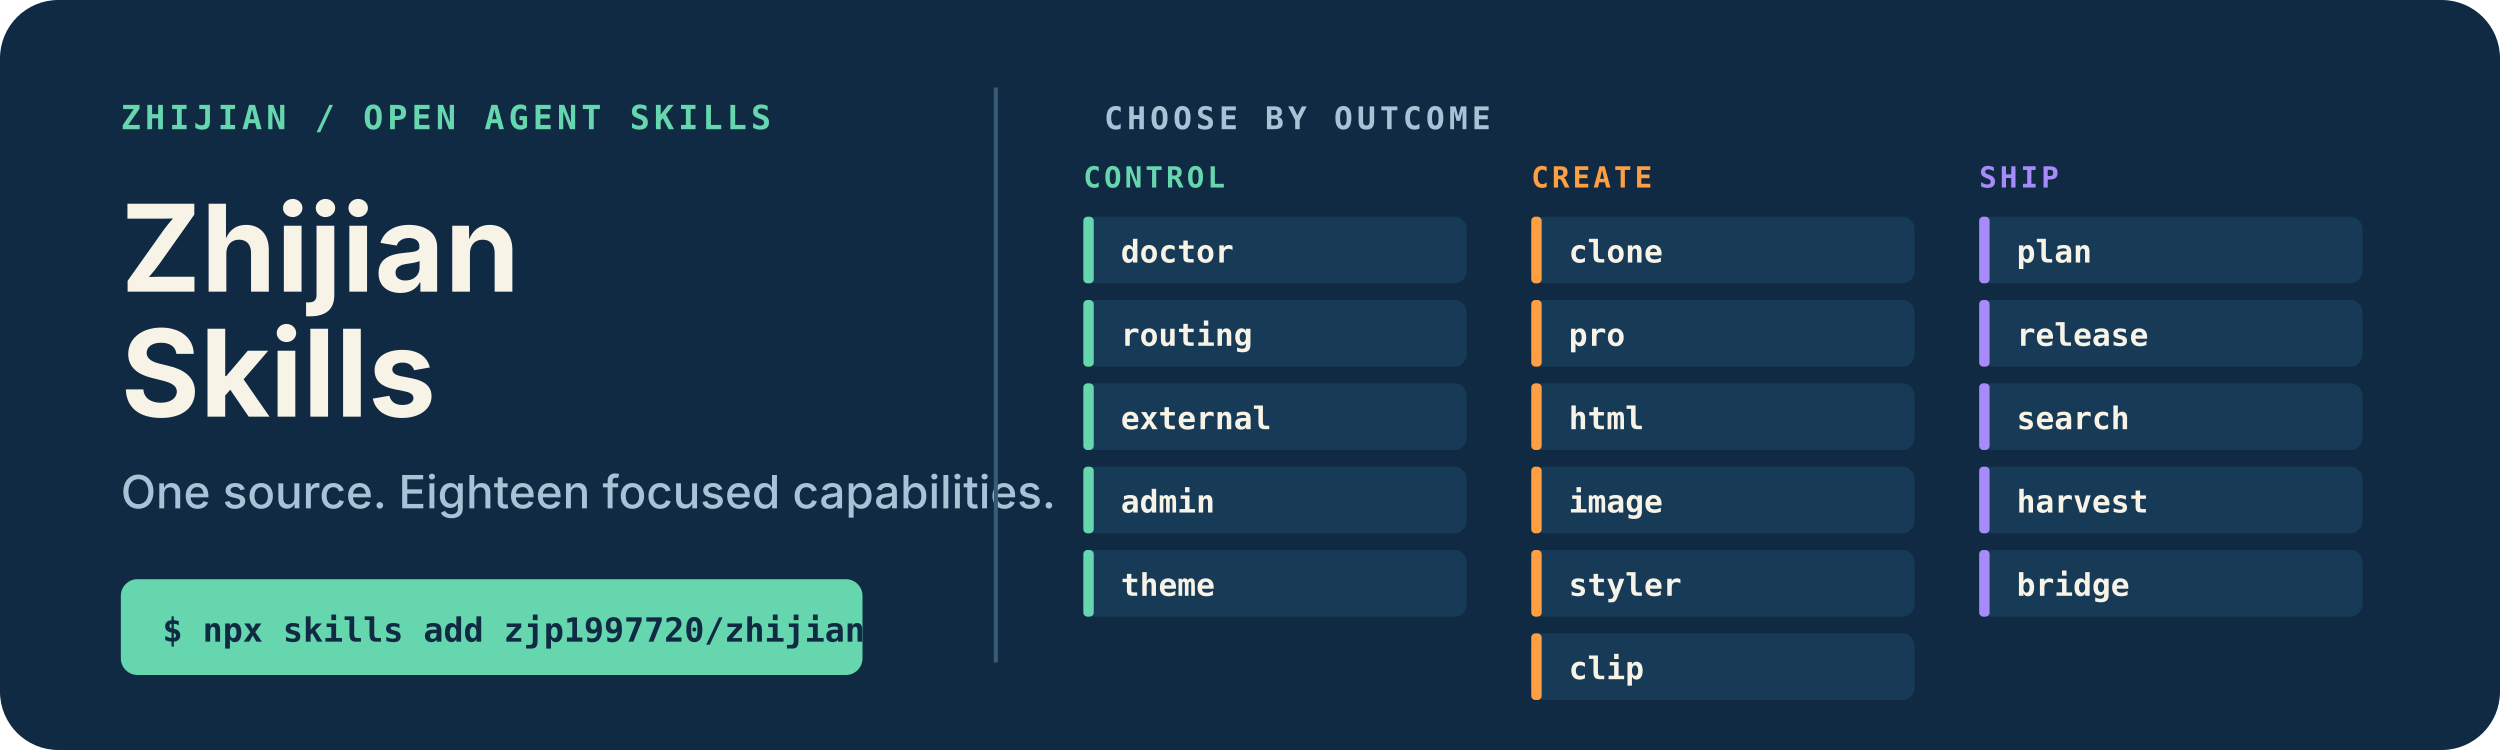
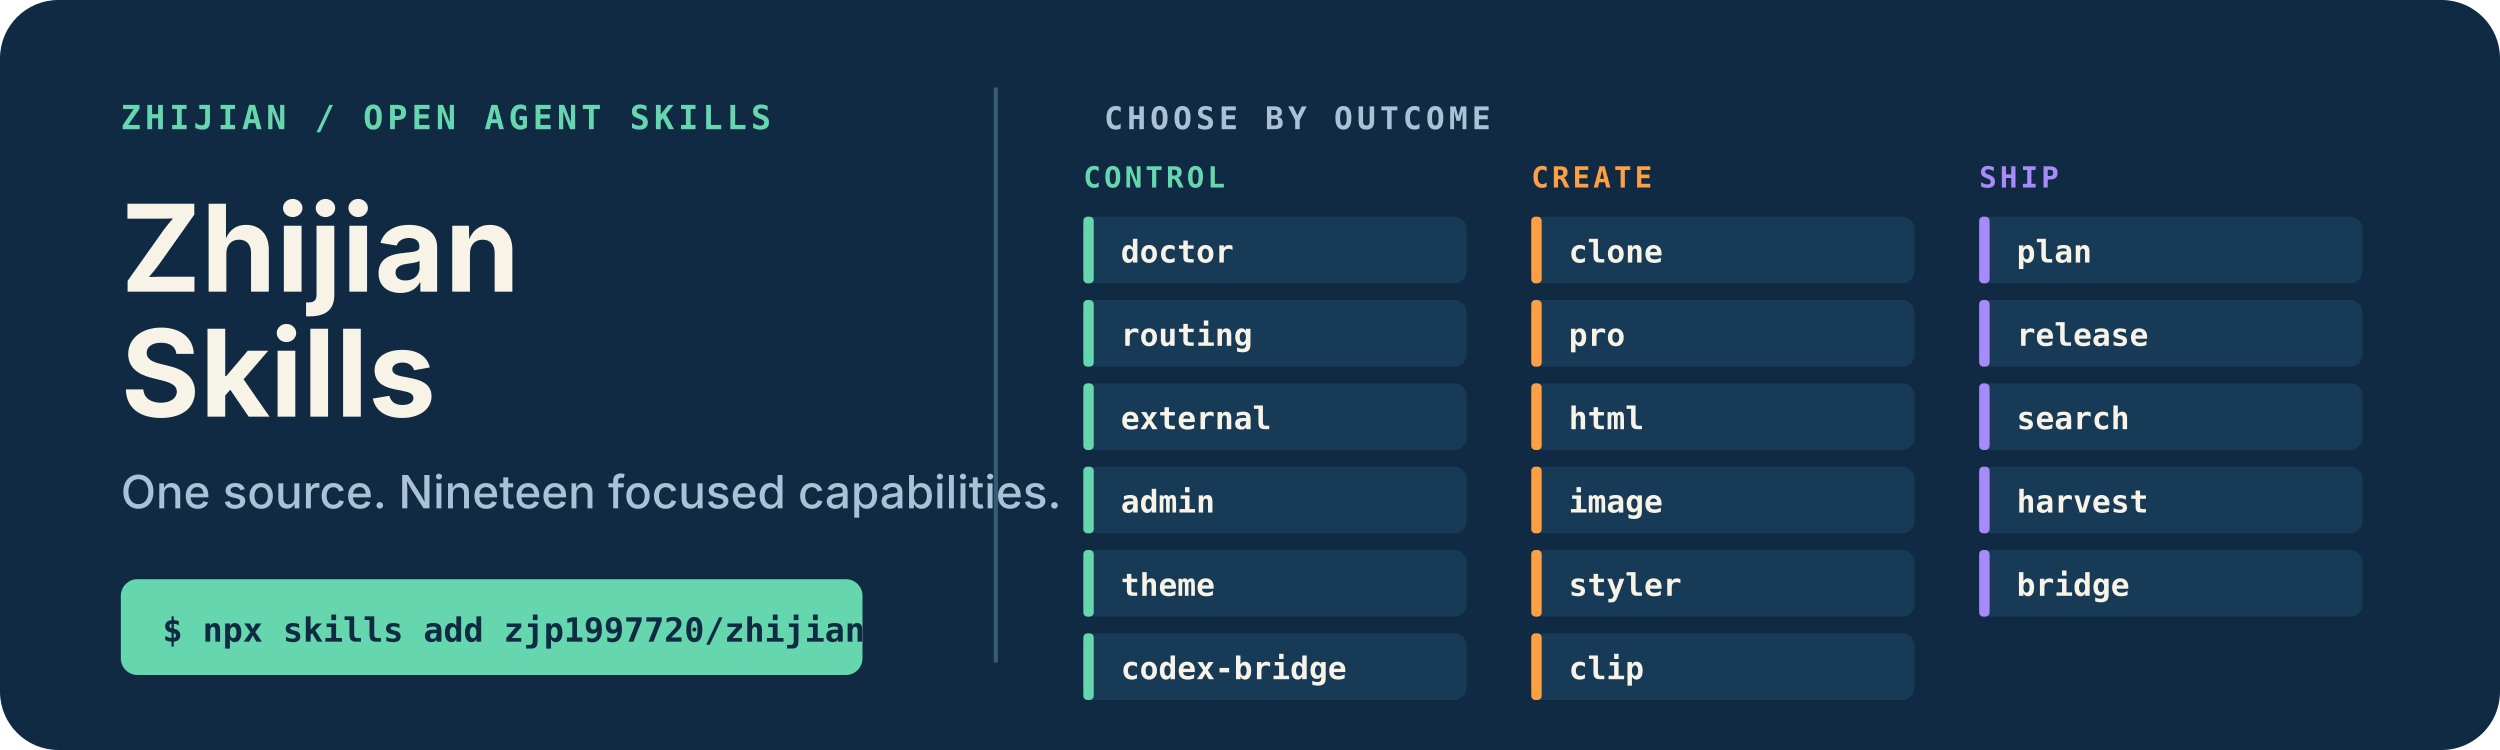
<svg xmlns="http://www.w3.org/2000/svg" viewBox="0 0 1200 360" role="img" aria-labelledby="title desc" data-composition="portfolio-outcome-map">
  <rect width="1200" height="360" rx="28" fill="#102A43" />
  <g data-composition="portfolio-outcome-map">
    <text x="58" y="62" fill="#65D6AD" font-family="ui-monospace,'SFMono-Regular',Menlo,monospace" font-size="16" font-weight="650" letter-spacing="2">ZHIJIAN / OPEN AGENT SKILLS</text>
    <text x="58" y="140" fill="#F8F3E7" font-family="-apple-system,BlinkMacSystemFont,'Segoe UI','PingFang SC',sans-serif" font-size="58" font-weight="700">Zhijian</text>
    <text x="58" y="200" fill="#F8F3E7" font-family="-apple-system,BlinkMacSystemFont,'Segoe UI','PingFang SC',sans-serif" font-size="58" font-weight="700">Skills</text>
-     <text x="58" y="244" fill="#A9C2D6" font-family="-apple-system,BlinkMacSystemFont,'Segoe UI','PingFang SC',sans-serif" font-size="22" font-weight="450">One source. Eighteen focused capabilities.</text>
+     <text x="58" y="244" fill="#A9C2D6" font-family="-apple-system,BlinkMacSystemFont,'Segoe UI','PingFang SC',sans-serif" font-size="22" font-weight="450">One source. Nineteen focused capabilities.</text>
    <rect x="58" y="278" width="356" height="46" rx="8" fill="#65D6AD" stroke="none" stroke-width="1" />
    <text x="78" y="308" fill="#102A43" font-family="ui-monospace,'SFMono-Regular',Menlo,monospace" font-size="16" font-weight="700">$ npx skills add zjp1997720/zhijian-skills</text>
    <line x1="478" y1="42" x2="478" y2="318" stroke="#355B75" stroke-width="2" />
    <text x="530" y="62" fill="#A9C2D6" font-family="ui-monospace,'SFMono-Regular',Menlo,monospace" font-size="15" font-weight="650" letter-spacing="2">CHOOSE BY OUTCOME</text>
    <text x="520" y="90" fill="#65D6AD" font-family="ui-monospace,'SFMono-Regular',Menlo,monospace" font-size="14" font-weight="700" letter-spacing="1.5">CONTROL</text>
    <rect x="520" y="104" width="184" height="32" rx="6" fill="#173B57" stroke="none" stroke-width="1" />
    <rect x="520" y="104" width="5" height="32" rx="2" fill="#65D6AD" stroke="none" stroke-width="1" />
    <text x="538" y="126" fill="#F8F3E7" font-family="ui-monospace,'SFMono-Regular',Menlo,monospace" font-size="15" font-weight="600">doctor</text>
    <rect x="520" y="144" width="184" height="32" rx="6" fill="#173B57" stroke="none" stroke-width="1" />
    <rect x="520" y="144" width="5" height="32" rx="2" fill="#65D6AD" stroke="none" stroke-width="1" />
    <text x="538" y="166" fill="#F8F3E7" font-family="ui-monospace,'SFMono-Regular',Menlo,monospace" font-size="15" font-weight="600">routing</text>
    <rect x="520" y="184" width="184" height="32" rx="6" fill="#173B57" stroke="none" stroke-width="1" />
    <rect x="520" y="184" width="5" height="32" rx="2" fill="#65D6AD" stroke="none" stroke-width="1" />
    <text x="538" y="206" fill="#F8F3E7" font-family="ui-monospace,'SFMono-Regular',Menlo,monospace" font-size="15" font-weight="600">external</text>
    <rect x="520" y="224" width="184" height="32" rx="6" fill="#173B57" stroke="none" stroke-width="1" />
    <rect x="520" y="224" width="5" height="32" rx="2" fill="#65D6AD" stroke="none" stroke-width="1" />
    <text x="538" y="246" fill="#F8F3E7" font-family="ui-monospace,'SFMono-Regular',Menlo,monospace" font-size="15" font-weight="600">admin</text>
    <rect x="520" y="264" width="184" height="32" rx="6" fill="#173B57" stroke="none" stroke-width="1" />
    <rect x="520" y="264" width="5" height="32" rx="2" fill="#65D6AD" stroke="none" stroke-width="1" />
    <text x="538" y="286" fill="#F8F3E7" font-family="ui-monospace,'SFMono-Regular',Menlo,monospace" font-size="15" font-weight="600">theme</text>
+     <rect x="520" y="304" width="184" height="32" rx="6" fill="#173B57" stroke="none" stroke-width="1" />
+     <rect x="520" y="304" width="5" height="32" rx="2" fill="#65D6AD" stroke="none" stroke-width="1" />
+     <text x="538" y="326" fill="#F8F3E7" font-family="ui-monospace,'SFMono-Regular',Menlo,monospace" font-size="15" font-weight="600">codex-bridge</text>
    <text x="735" y="90" fill="#FF9F43" font-family="ui-monospace,'SFMono-Regular',Menlo,monospace" font-size="14" font-weight="700" letter-spacing="1.5">CREATE</text>
    <rect x="735" y="104" width="184" height="32" rx="6" fill="#173B57" stroke="none" stroke-width="1" />
    <rect x="735" y="104" width="5" height="32" rx="2" fill="#FF9F43" stroke="none" stroke-width="1" />
    <text x="753" y="126" fill="#F8F3E7" font-family="ui-monospace,'SFMono-Regular',Menlo,monospace" font-size="15" font-weight="600">clone</text>
    <rect x="735" y="144" width="184" height="32" rx="6" fill="#173B57" stroke="none" stroke-width="1" />
    <rect x="735" y="144" width="5" height="32" rx="2" fill="#FF9F43" stroke="none" stroke-width="1" />
    <text x="753" y="166" fill="#F8F3E7" font-family="ui-monospace,'SFMono-Regular',Menlo,monospace" font-size="15" font-weight="600">pro</text>
    <rect x="735" y="184" width="184" height="32" rx="6" fill="#173B57" stroke="none" stroke-width="1" />
    <rect x="735" y="184" width="5" height="32" rx="2" fill="#FF9F43" stroke="none" stroke-width="1" />
    <text x="753" y="206" fill="#F8F3E7" font-family="ui-monospace,'SFMono-Regular',Menlo,monospace" font-size="15" font-weight="600">html</text>
    <rect x="735" y="224" width="184" height="32" rx="6" fill="#173B57" stroke="none" stroke-width="1" />
    <rect x="735" y="224" width="5" height="32" rx="2" fill="#FF9F43" stroke="none" stroke-width="1" />
    <text x="753" y="246" fill="#F8F3E7" font-family="ui-monospace,'SFMono-Regular',Menlo,monospace" font-size="15" font-weight="600">image</text>
    <rect x="735" y="264" width="184" height="32" rx="6" fill="#173B57" stroke="none" stroke-width="1" />
    <rect x="735" y="264" width="5" height="32" rx="2" fill="#FF9F43" stroke="none" stroke-width="1" />
    <text x="753" y="286" fill="#F8F3E7" font-family="ui-monospace,'SFMono-Regular',Menlo,monospace" font-size="15" font-weight="600">styler</text>
    <rect x="735" y="304" width="184" height="32" rx="6" fill="#173B57" stroke="none" stroke-width="1" />
    <rect x="735" y="304" width="5" height="32" rx="2" fill="#FF9F43" stroke="none" stroke-width="1" />
    <text x="753" y="326" fill="#F8F3E7" font-family="ui-monospace,'SFMono-Regular',Menlo,monospace" font-size="15" font-weight="600">clip</text>
    <text x="950" y="90" fill="#A78BFA" font-family="ui-monospace,'SFMono-Regular',Menlo,monospace" font-size="14" font-weight="700" letter-spacing="1.5">SHIP</text>
    <rect x="950" y="104" width="184" height="32" rx="6" fill="#173B57" stroke="none" stroke-width="1" />
    <rect x="950" y="104" width="5" height="32" rx="2" fill="#A78BFA" stroke="none" stroke-width="1" />
    <text x="968" y="126" fill="#F8F3E7" font-family="ui-monospace,'SFMono-Regular',Menlo,monospace" font-size="15" font-weight="600">plan</text>
    <rect x="950" y="144" width="184" height="32" rx="6" fill="#173B57" stroke="none" stroke-width="1" />
    <rect x="950" y="144" width="5" height="32" rx="2" fill="#A78BFA" stroke="none" stroke-width="1" />
    <text x="968" y="166" fill="#F8F3E7" font-family="ui-monospace,'SFMono-Regular',Menlo,monospace" font-size="15" font-weight="600">release</text>
    <rect x="950" y="184" width="184" height="32" rx="6" fill="#173B57" stroke="none" stroke-width="1" />
    <rect x="950" y="184" width="5" height="32" rx="2" fill="#A78BFA" stroke="none" stroke-width="1" />
    <text x="968" y="206" fill="#F8F3E7" font-family="ui-monospace,'SFMono-Regular',Menlo,monospace" font-size="15" font-weight="600">search</text>
    <rect x="950" y="224" width="184" height="32" rx="6" fill="#173B57" stroke="none" stroke-width="1" />
    <rect x="950" y="224" width="5" height="32" rx="2" fill="#A78BFA" stroke="none" stroke-width="1" />
    <text x="968" y="246" fill="#F8F3E7" font-family="ui-monospace,'SFMono-Regular',Menlo,monospace" font-size="15" font-weight="600">harvest</text>
    <rect x="950" y="264" width="184" height="32" rx="6" fill="#173B57" stroke="none" stroke-width="1" />
    <rect x="950" y="264" width="5" height="32" rx="2" fill="#A78BFA" stroke="none" stroke-width="1" />
    <text x="968" y="286" fill="#F8F3E7" font-family="ui-monospace,'SFMono-Regular',Menlo,monospace" font-size="15" font-weight="600">bridge</text>
  </g>
</svg>
